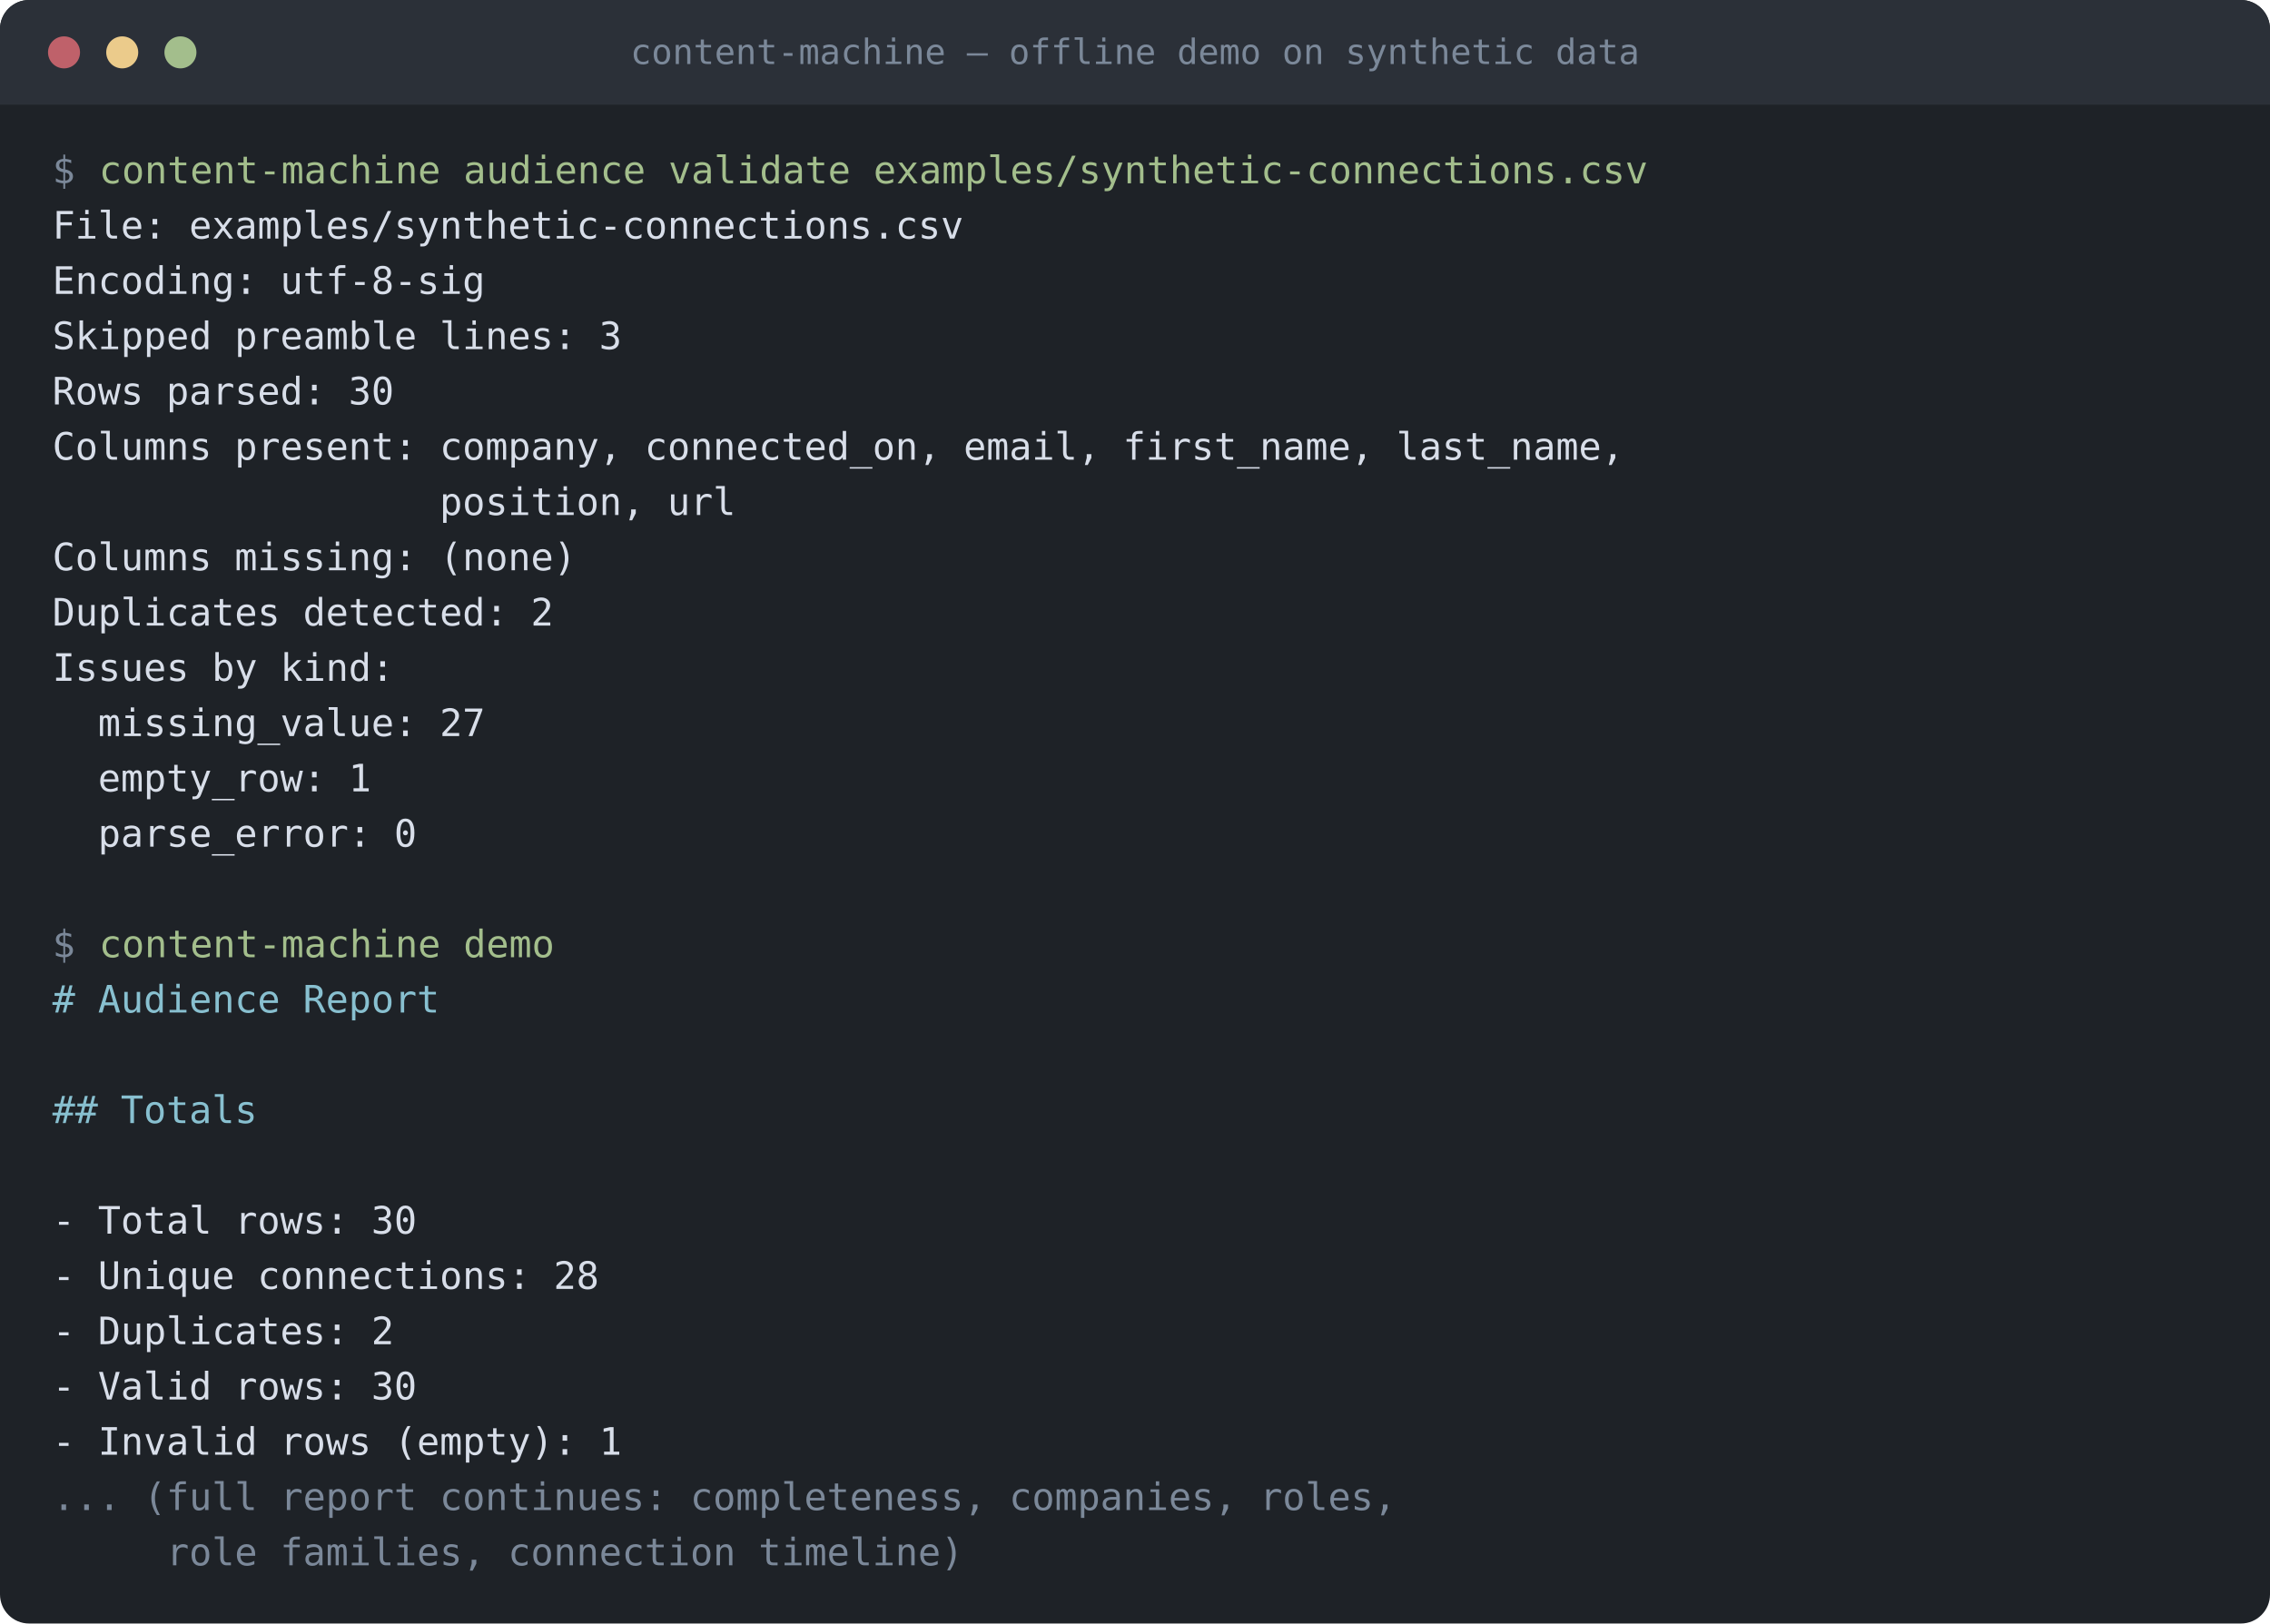
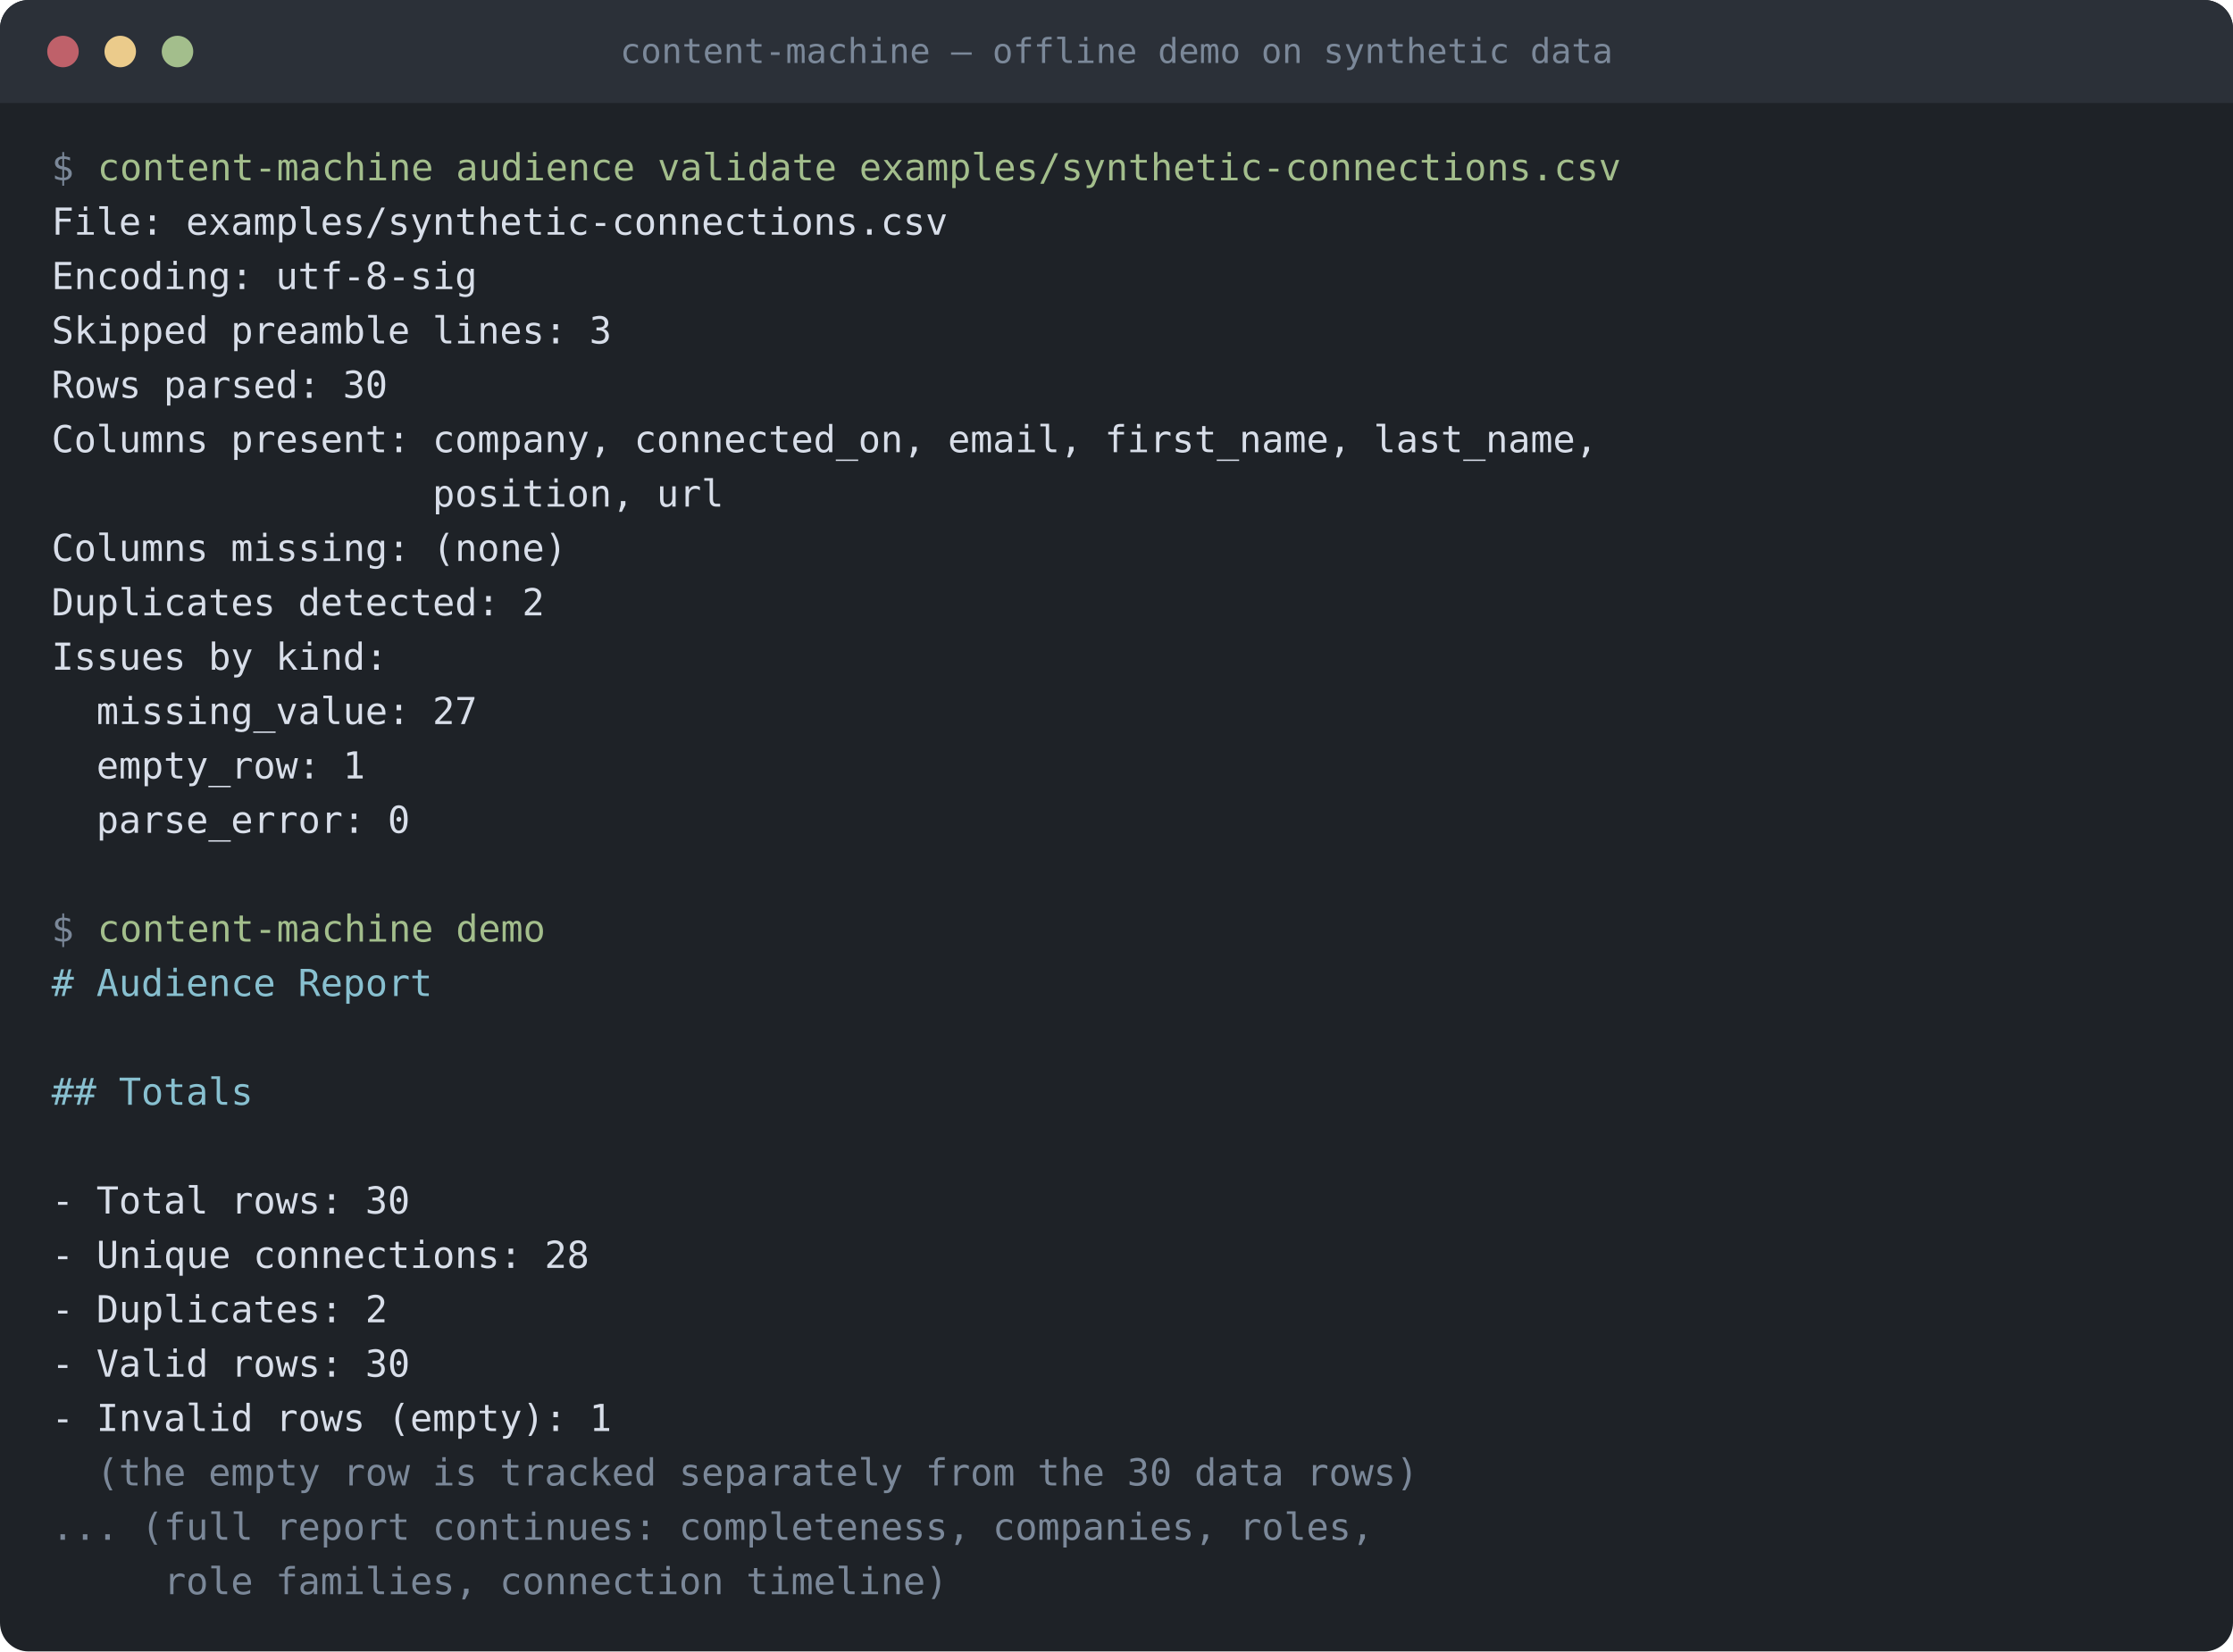
- <svg xmlns="http://www.w3.org/2000/svg" width="780" height="558" viewBox="0 0 780 558" font-family="SFMono-Regular, Consolas, Menlo, monospace">
-   <rect width="780" height="558" rx="10" fill="#1e2227" />
+ <svg xmlns="http://www.w3.org/2000/svg" width="780" height="577" viewBox="0 0 780 577" font-family="SFMono-Regular, Consolas, Menlo, monospace">
+   <rect width="780" height="577" rx="10" fill="#1e2227" />
  <path d="M0 10 a10 10 0 0 1 10 -10 h760 a10 10 0 0 1 10 10 v26 h-780 z" fill="#2b3038" />
  <circle cx="22" cy="18" r="5.5" fill="#bf616a" />
  <circle cx="42" cy="18" r="5.5" fill="#ebcb8b" />
  <circle cx="62" cy="18" r="5.5" fill="#a3be8c" />
  <text x="390" y="22" text-anchor="middle" font-size="12" fill="#7b8899">content-machine — offline demo on synthetic data</text>
  <text x="18" y="63" font-size="13" fill="#7b8899">$</text>
  <text x="34" y="63" font-size="13" fill="#a3be8c">content-machine audience validate examples/synthetic-connections.csv</text>
  <text x="18" y="82" font-size="13" fill="#d8dee9" xml:space="preserve">File: examples/synthetic-connections.csv</text>
  <text x="18" y="101" font-size="13" fill="#d8dee9" xml:space="preserve">Encoding: utf-8-sig</text>
  <text x="18" y="120" font-size="13" fill="#d8dee9" xml:space="preserve">Skipped preamble lines: 3</text>
  <text x="18" y="139" font-size="13" fill="#d8dee9" xml:space="preserve">Rows parsed: 30</text>
  <text x="18" y="158" font-size="13" fill="#d8dee9" xml:space="preserve">Columns present: company, connected_on, email, first_name, last_name,</text>
  <text x="18" y="177" font-size="13" fill="#d8dee9" xml:space="preserve">                 position, url</text>
  <text x="18" y="196" font-size="13" fill="#d8dee9" xml:space="preserve">Columns missing: (none)</text>
  <text x="18" y="215" font-size="13" fill="#d8dee9" xml:space="preserve">Duplicates detected: 2</text>
  <text x="18" y="234" font-size="13" fill="#d8dee9" xml:space="preserve">Issues by kind:</text>
  <text x="18" y="253" font-size="13" fill="#d8dee9" xml:space="preserve">  missing_value: 27</text>
  <text x="18" y="272" font-size="13" fill="#d8dee9" xml:space="preserve">  empty_row: 1</text>
  <text x="18" y="291" font-size="13" fill="#d8dee9" xml:space="preserve">  parse_error: 0</text>
  <text x="18" y="310" font-size="13" fill="#7b8899" xml:space="preserve" />
  <text x="18" y="329" font-size="13" fill="#7b8899">$</text>
  <text x="34" y="329" font-size="13" fill="#a3be8c">content-machine demo</text>
  <text x="18" y="348" font-size="13" fill="#88c0d0" xml:space="preserve"># Audience Report</text>
  <text x="18" y="367" font-size="13" fill="#d8dee9" xml:space="preserve" />
  <text x="18" y="386" font-size="13" fill="#88c0d0" xml:space="preserve">## Totals</text>
  <text x="18" y="405" font-size="13" fill="#d8dee9" xml:space="preserve" />
  <text x="18" y="424" font-size="13" fill="#d8dee9" xml:space="preserve">- Total rows: 30</text>
  <text x="18" y="443" font-size="13" fill="#d8dee9" xml:space="preserve">- Unique connections: 28</text>
  <text x="18" y="462" font-size="13" fill="#d8dee9" xml:space="preserve">- Duplicates: 2</text>
  <text x="18" y="481" font-size="13" fill="#d8dee9" xml:space="preserve">- Valid rows: 30</text>
  <text x="18" y="500" font-size="13" fill="#d8dee9" xml:space="preserve">- Invalid rows (empty): 1</text>
-   <text x="18" y="519" font-size="13" fill="#7b8899" xml:space="preserve">... (full report continues: completeness, companies, roles,</text>
-   <text x="18" y="538" font-size="13" fill="#7b8899" xml:space="preserve">     role families, connection timeline)</text>
+   <text x="18" y="519" font-size="13" fill="#7b8899" xml:space="preserve">  (the empty row is tracked separately from the 30 data rows)</text>
+   <text x="18" y="538" font-size="13" fill="#7b8899" xml:space="preserve">... (full report continues: completeness, companies, roles,</text>
+   <text x="18" y="557" font-size="13" fill="#7b8899" xml:space="preserve">     role families, connection timeline)</text>
</svg>
